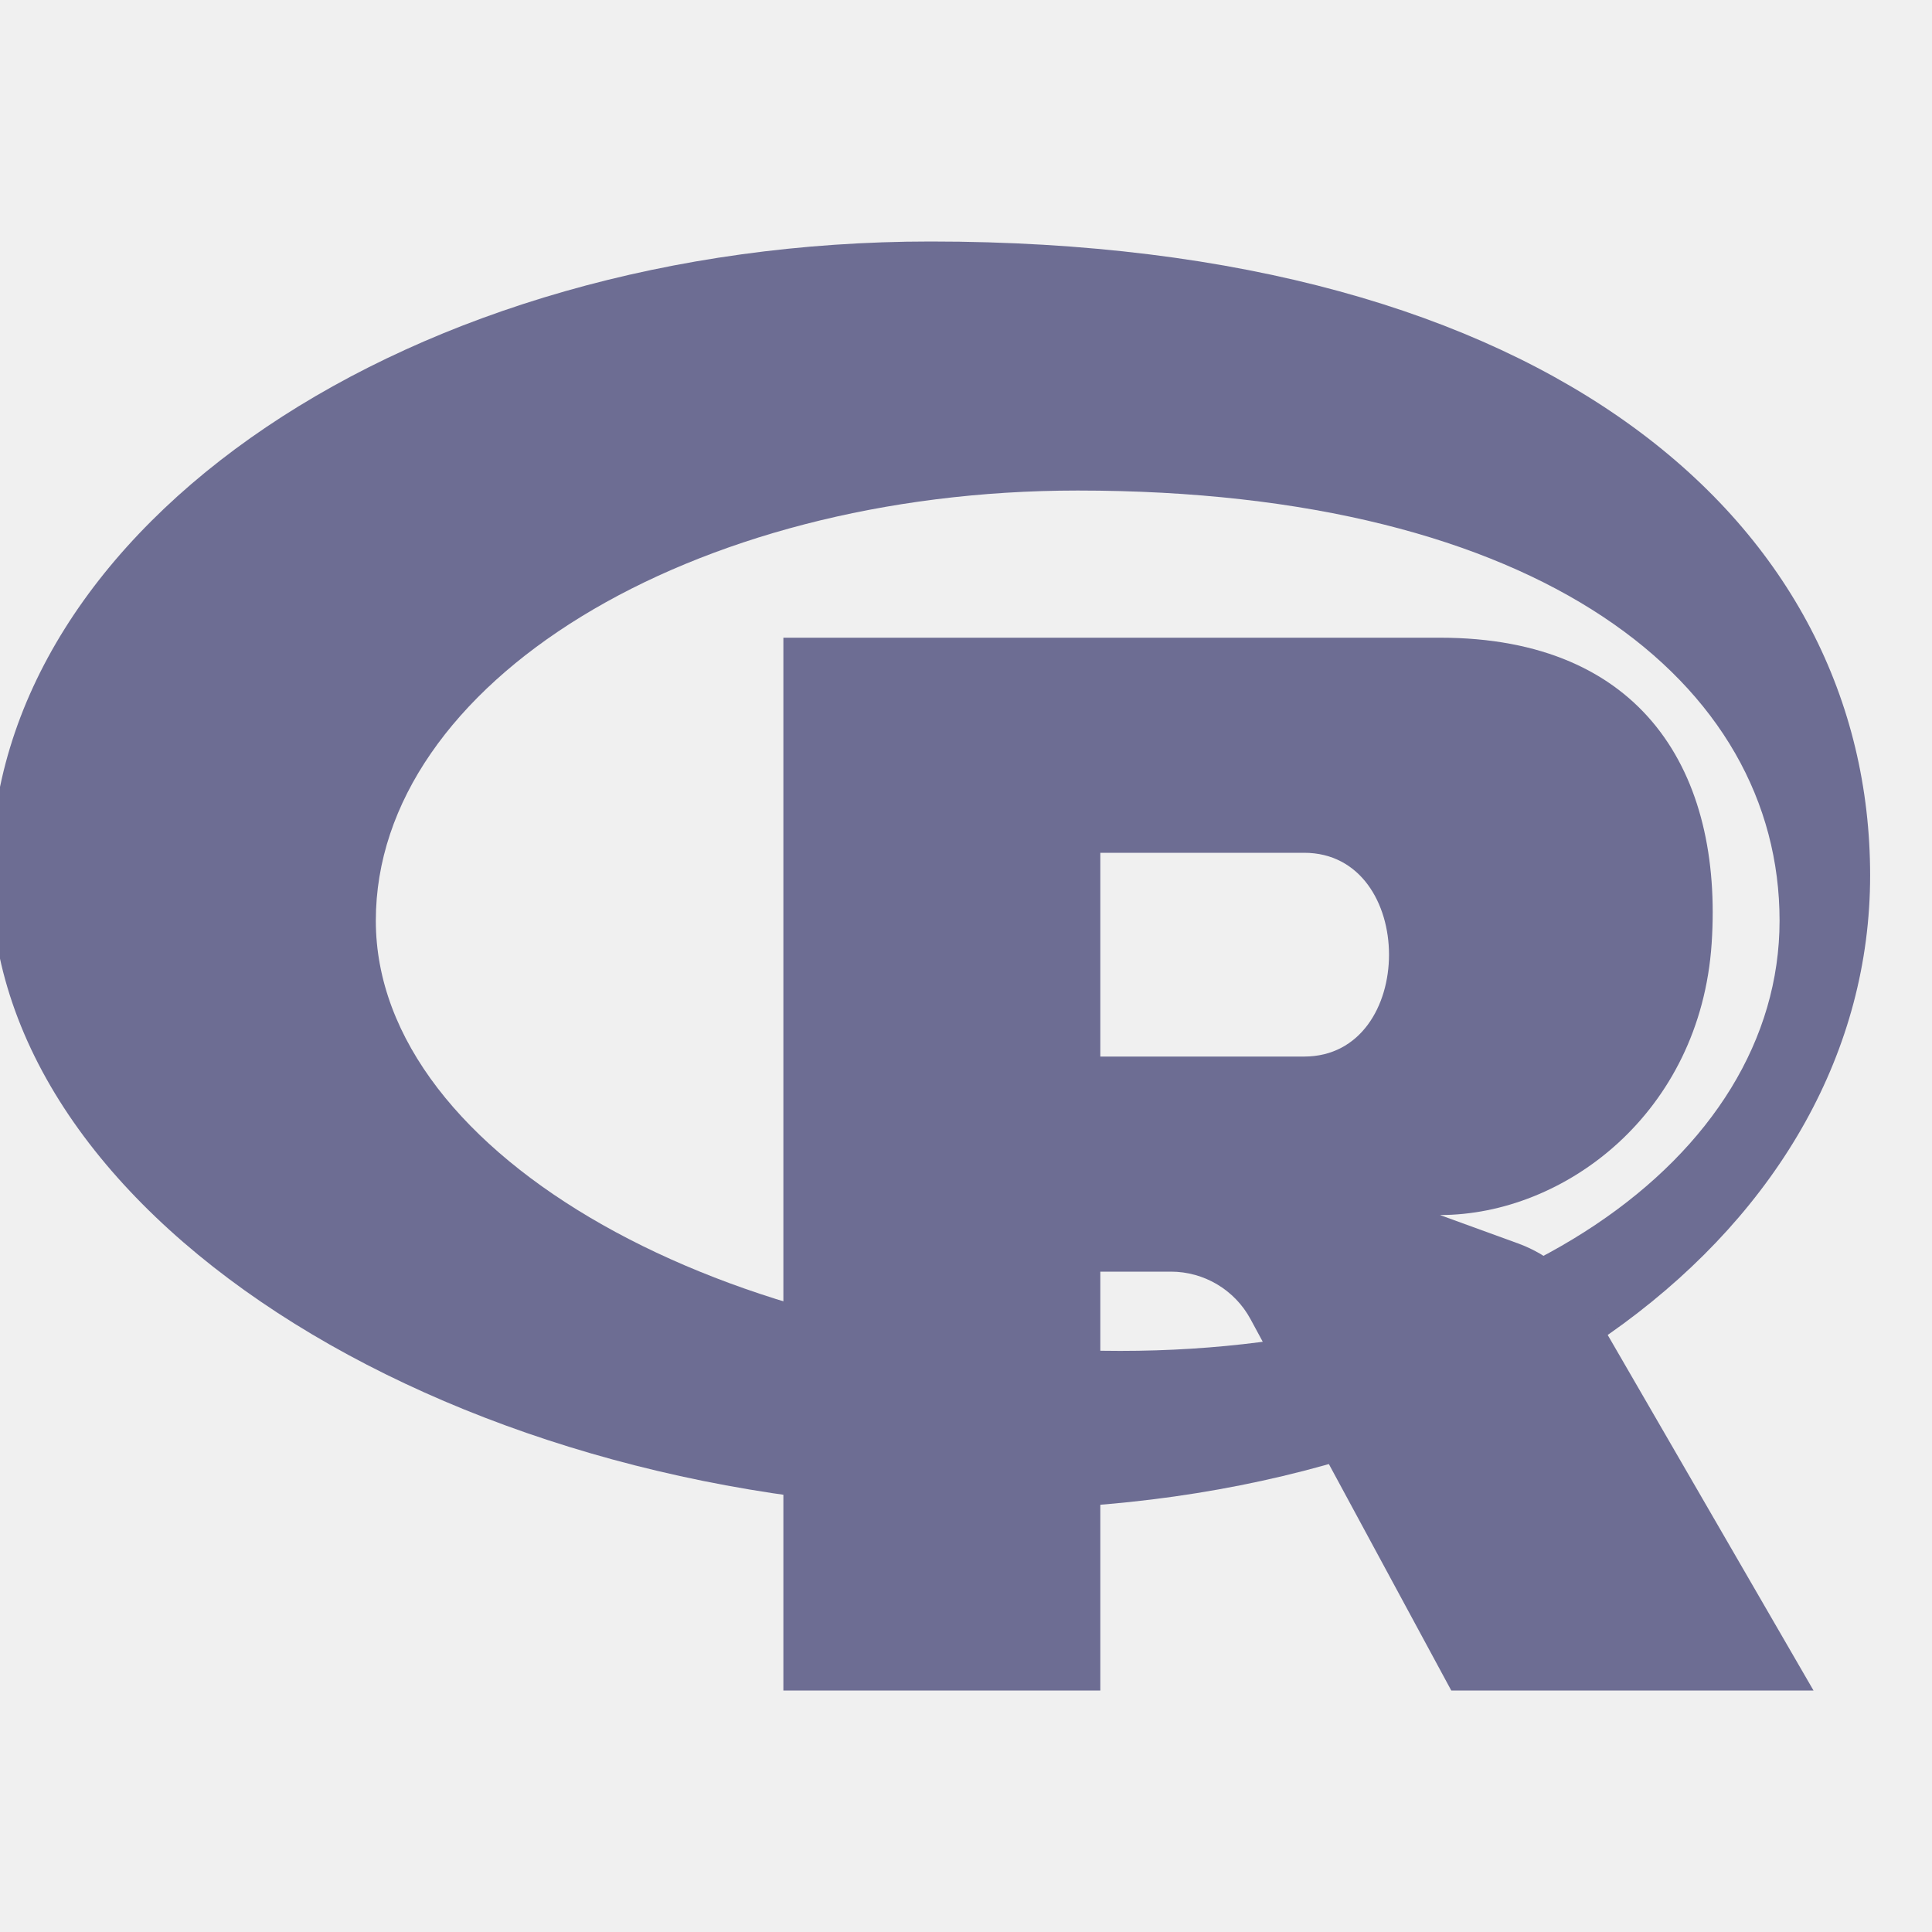
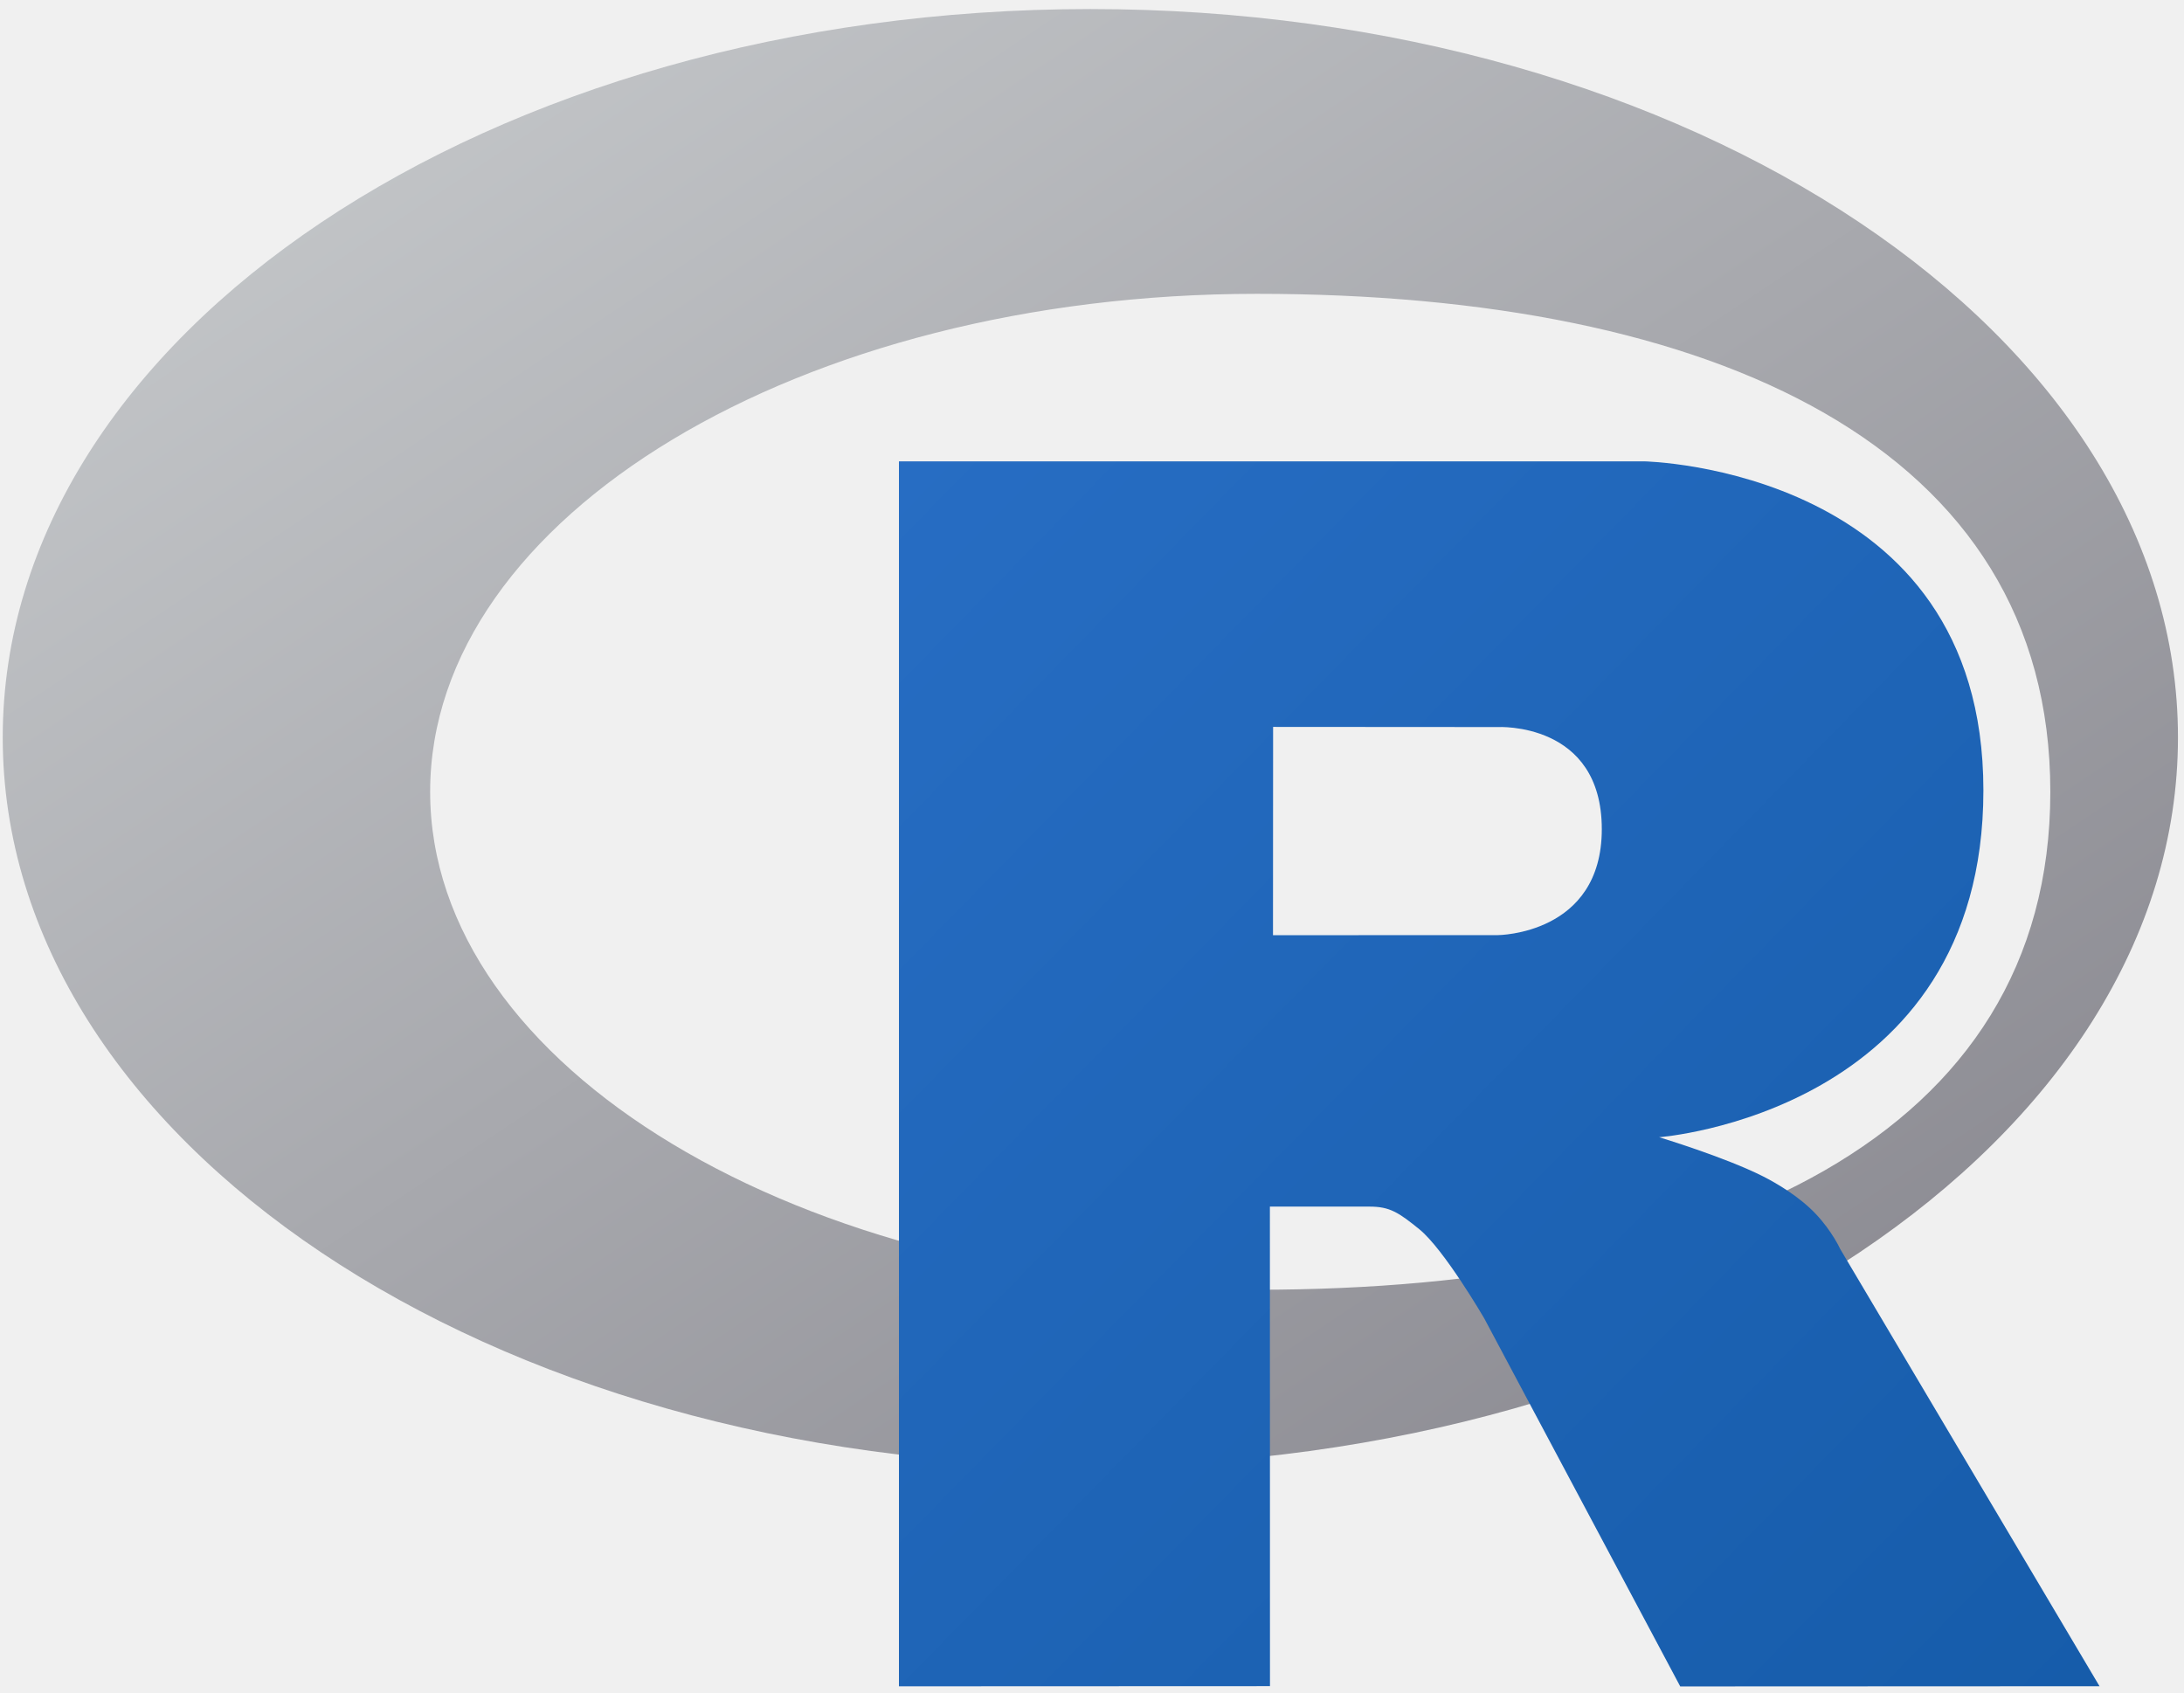
- <svg xmlns="http://www.w3.org/2000/svg" width="40" height="40" viewBox="0 0 40 40" fill="none" class="change-lang-btn-icon svg replaced-svg">
-   <g clip-path="url(#clip0_2886_601)">
-     <path fill-rule="evenodd" clip-rule="evenodd" d="M20.445 31.25C31.189 31.25 38.719 25.374 38.719 18.125C38.719 10.876 32.13 5 19.266 5C8.522 5 -0.188 10.876 -0.188 18.125C-0.188 25.374 9.701 31.25 20.445 31.25ZM23.193 27.969C31.219 27.969 36.844 23.981 36.844 19.062C36.844 14.144 31.922 10.156 22.312 10.156C14.287 10.156 7.781 14.144 7.781 19.062C7.781 23.981 15.168 27.969 23.193 27.969Z" fill="#6D6D93" />
-     <path fill-rule="evenodd" clip-rule="evenodd" d="M16.219 35H22.781V26.328H24.242C24.93 26.328 25.564 26.706 25.891 27.312L30.047 35H37.547L32.903 26.978C32.572 26.407 32.051 25.97 31.43 25.744L29.813 25.156C32.391 25.156 35.203 23.047 35.438 19.531C35.672 16.016 34.031 13.203 29.813 13.203H16.219V35ZM27 17.656H22.781V21.875H27C29.344 21.875 29.344 17.656 27 17.656Z" fill="#6D6D93" />
-   </g>
+ <svg xmlns="http://www.w3.org/2000/svg" width="724" height="561">
  <defs>
-     <clipPath id="clip0_2886_601">
-       <rect width="40" height="40" fill="white" />
-     </clipPath>
+     <linearGradient id="g" x1="0" x2="1" y1="0" y2="1" gradientUnits="objectBoundingBox" spreadMethod="pad">
+       <stop offset="0" stop-color="#cbced0" stop-opacity="1" />
+       <stop offset="1" stop-color="#84838b" stop-opacity="1" />
+     </linearGradient>
+     <linearGradient id="b" x1="0" x2="1" y1="0" y2="1" gradientUnits="objectBoundingBox" spreadMethod="pad">
+       <stop offset="0" stop-color="#276dc3" stop-opacity="1" />
+       <stop offset="1" stop-color="#165caa" stop-opacity="1" />
+     </linearGradient>
  </defs>
+   <path d="M361.453,485.937 C162.329,485.937 0.906,377.828 0.906,244.469 C0.906,111.109 162.329,3.000 361.453,3.000 C560.578,3.000 722.000,111.109 722.000,244.469 C722.000,377.828 560.578,485.937 361.453,485.937 ZM416.641,97.406 C265.289,97.406 142.594,171.314 142.594,262.484 C142.594,353.654 265.289,427.562 416.641,427.562 C567.992,427.562 679.687,377.033 679.687,262.484 C679.687,147.971 567.992,97.406 416.641,97.406 Z" fill="url(#g)" fill-rule="evenodd" />
+   <path d="M550.000,377.000 C550.000,377.000 571.822,383.585 584.500,390.000 C588.899,392.226 596.510,396.668 602.000,402.500 C607.378,408.212 610.000,414.000 610.000,414.000 L696.000,559.000 L557.000,559.062 L492.000,437.000 C492.000,437.000 478.690,414.131 470.500,407.500 C463.668,401.969 460.755,400.000 454.000,400.000 C449.298,400.000 420.974,400.000 420.974,400.000 L421.000,558.974 L298.000,559.026 L298.000,152.938 L545.000,152.938 C545.000,152.938 657.500,154.967 657.500,262.000 C657.500,369.033 550.000,377.000 550.000,377.000 ZM496.500,241.024 L422.037,240.976 L422.000,310.026 L496.500,310.002 C496.500,310.002 531.000,309.895 531.000,274.877 C531.000,239.155 496.500,241.024 496.500,241.024 Z" fill="url(#b" fill-rule="evenodd" />
</svg>
